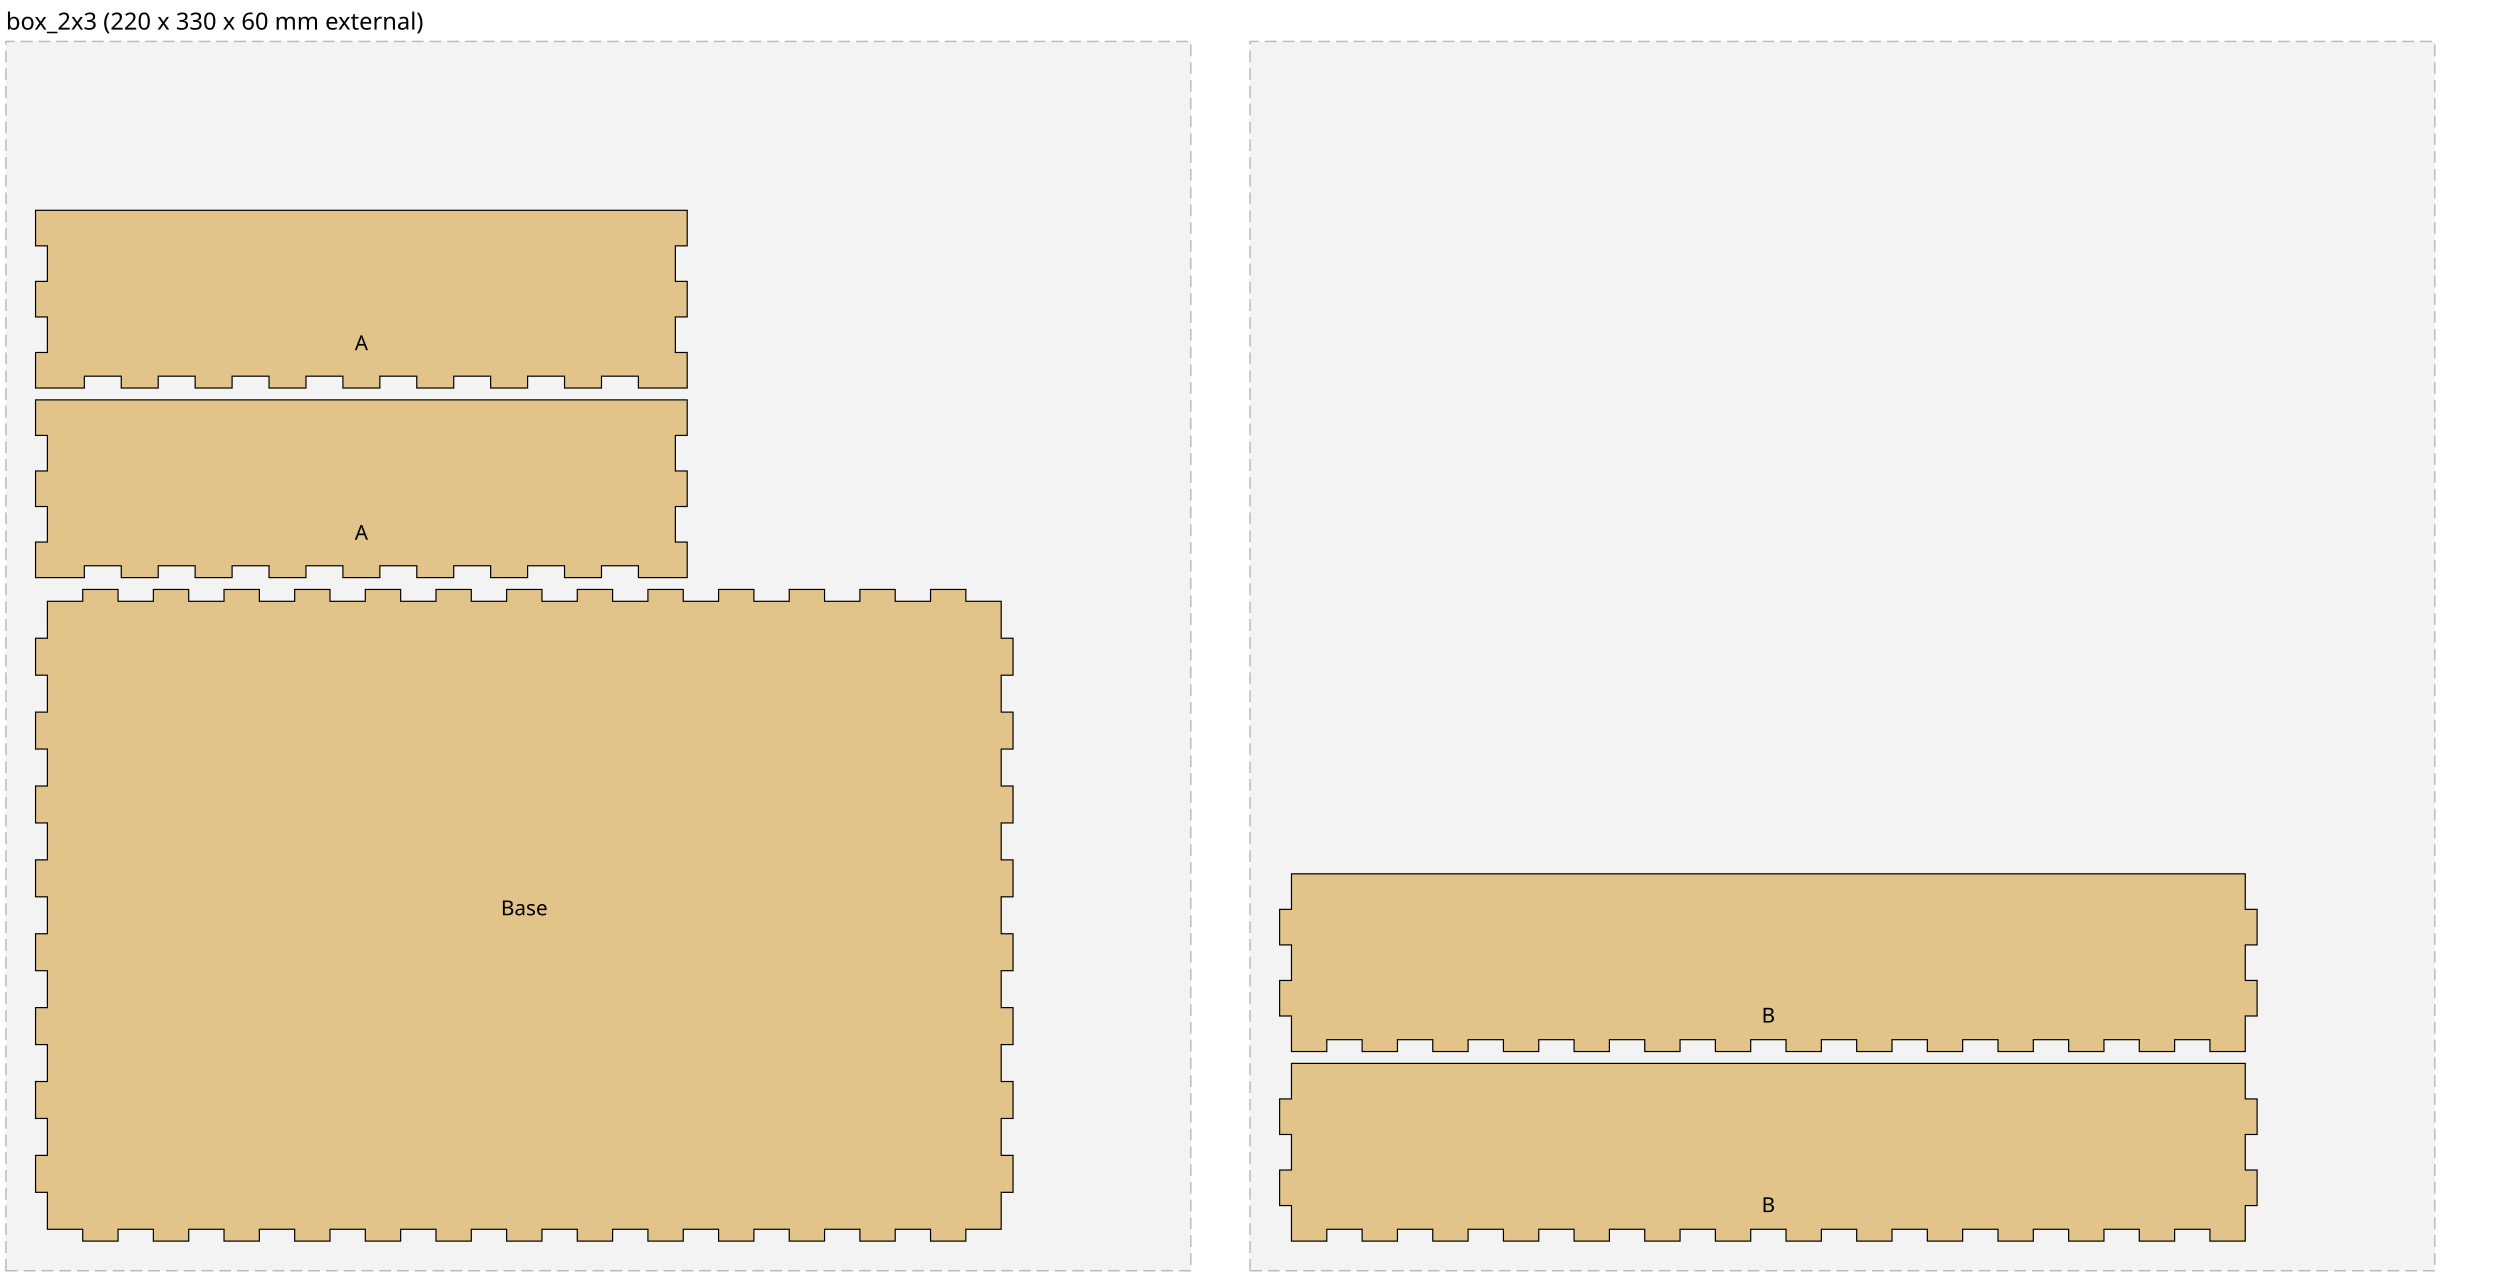
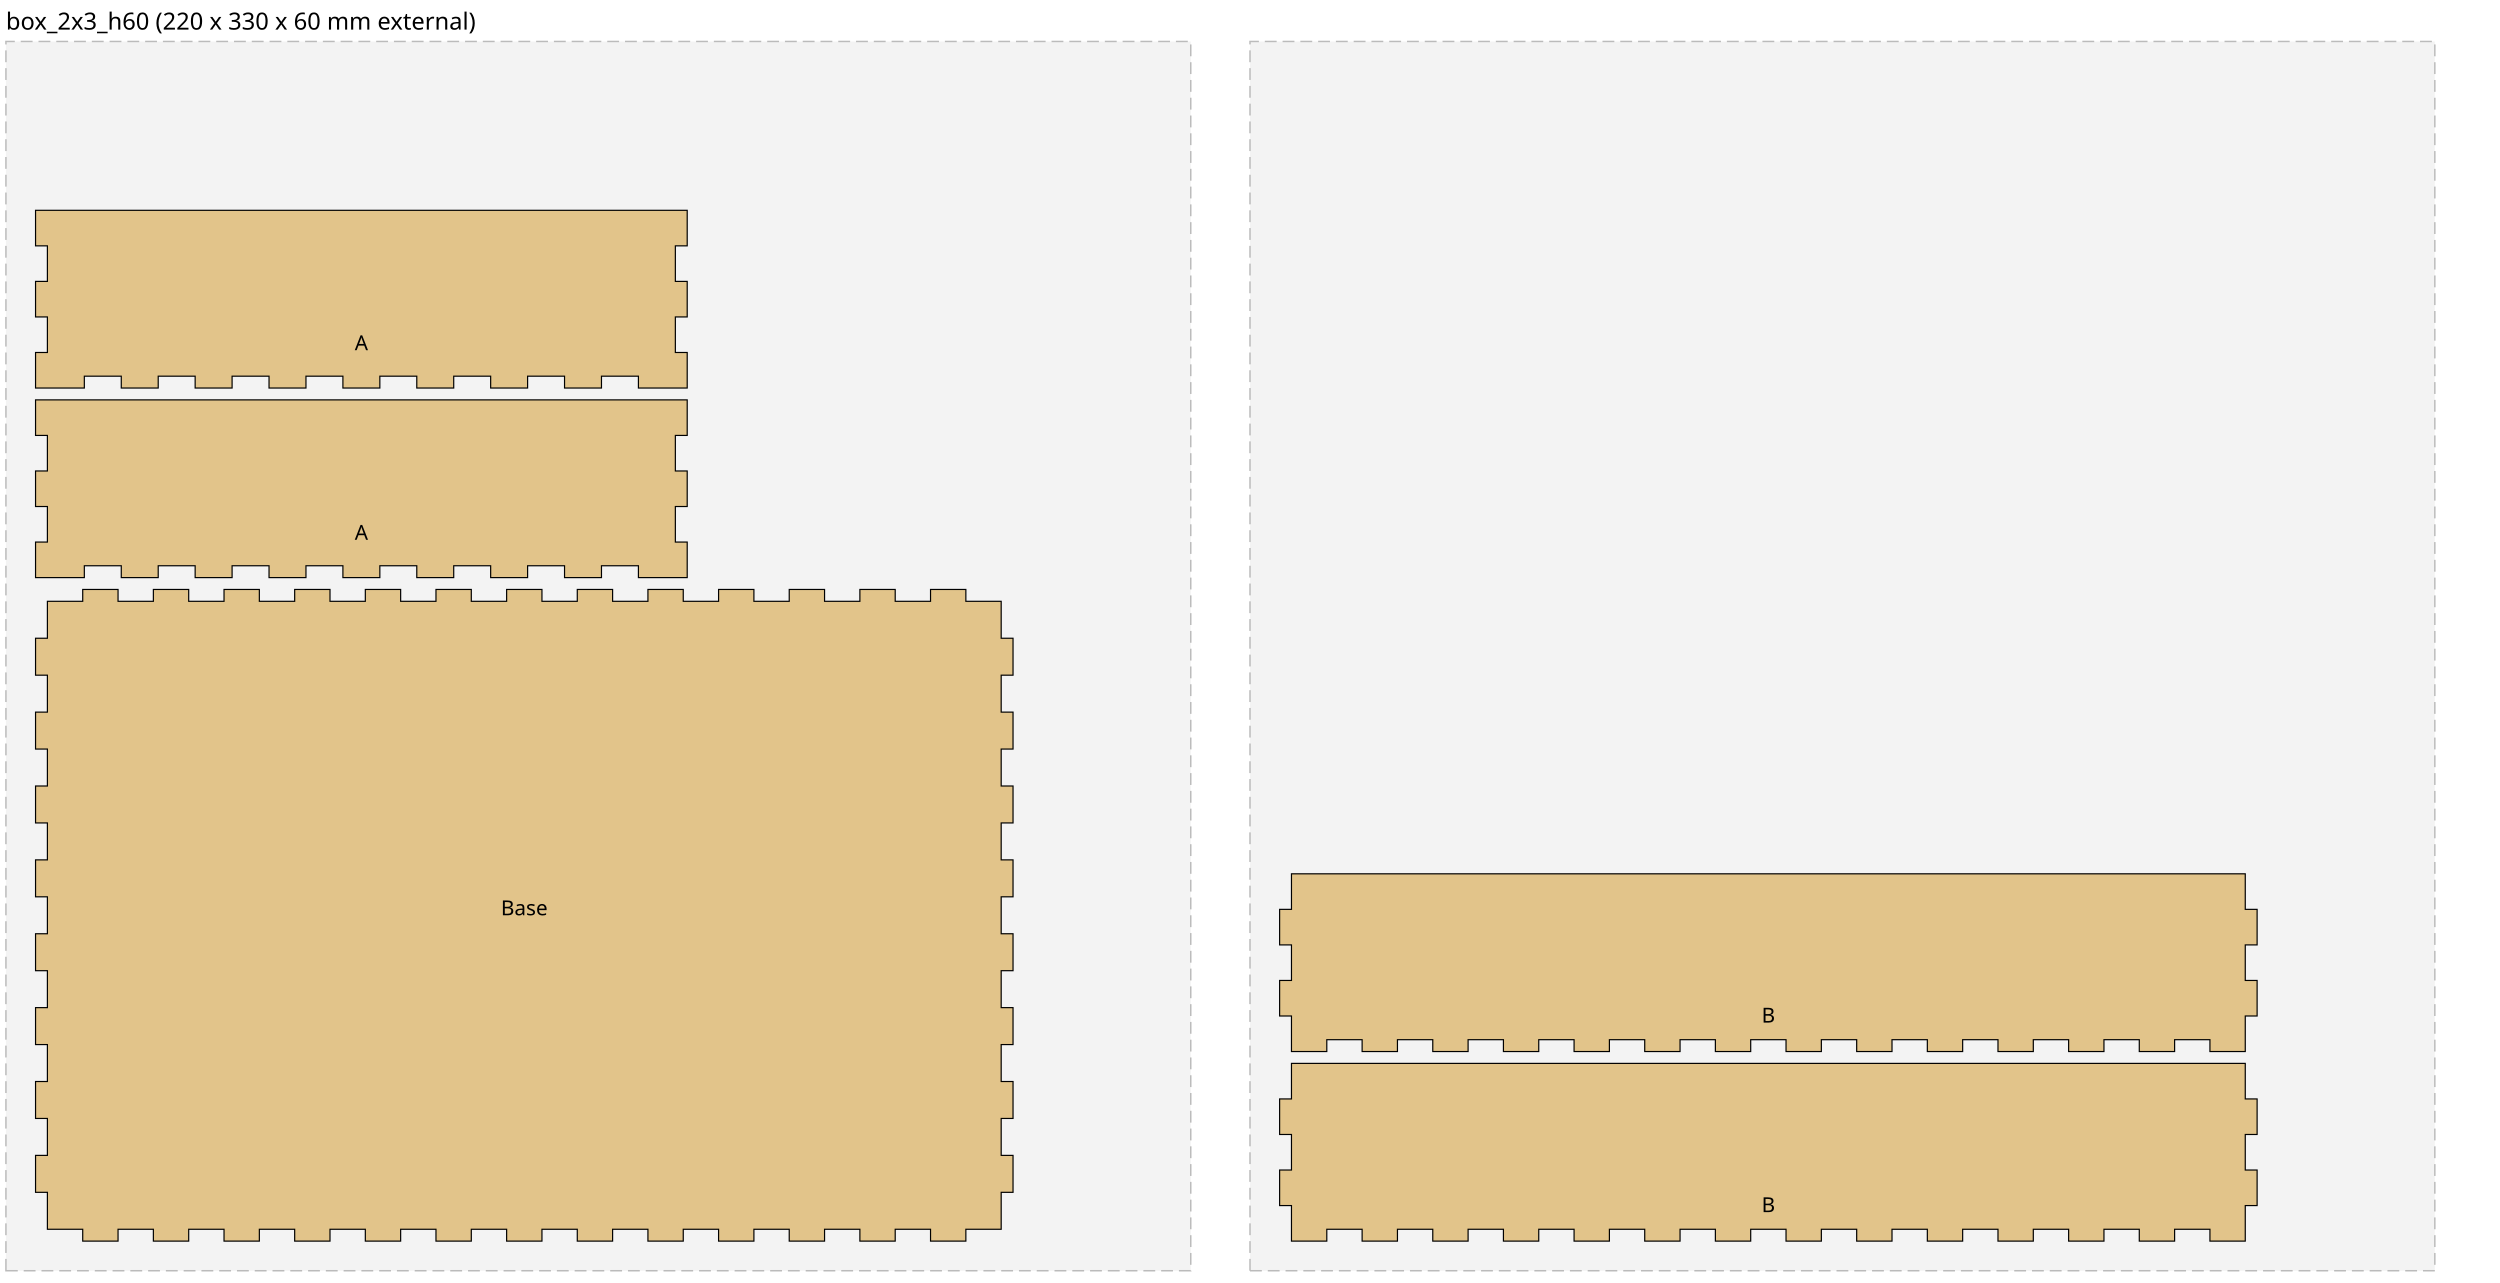
<svg xmlns="http://www.w3.org/2000/svg" viewBox="-2 -14 844 433">
-   <text x="0" y="-4" font-size="8" font-family="sans-serif">box_2x3  (220 x 330 x 60 mm external)</text>
+   <text x="0" y="-4" font-size="8" font-family="sans-serif">box_2x3_h60  (220 x 330 x 60 mm external)</text>
  <g transform="translate(0,415) scale(1,-1)">
    <rect x="0" y="0" width="400" height="415" fill="#f3f3f3" stroke="#bbb" stroke-dasharray="4 2" stroke-width="0.5" />
    <rect x="420" y="0" width="400" height="415" fill="#f3f3f3" stroke="#bbb" stroke-dasharray="4 2" stroke-width="0.5" />
    <polygon points="324.074,10 324.074,14 336,14 336,26.471 340,26.471 340,38.941 336,38.941 336,51.412 340,51.412 340,63.882 336,63.882 336,76.353 340,76.353 340,88.824 336,88.824 336,101.294 340,101.294 340,113.765 336,113.765 336,126.235 340,126.235 340,138.706 336,138.706 336,151.176 340,151.176 340,163.647 336,163.647 336,176.118 340,176.118 340,188.588 336,188.588 336,201.059 340,201.059 340,213.529 336,213.529 336,226 324.074,226 324.074,230 312.148,230 312.148,226 300.222,226 300.222,230 288.296,230 288.296,226 276.37,226 276.37,230 264.444,230 264.444,226 252.519,226 252.519,230 240.593,230 240.593,226 228.667,226 228.667,230 216.741,230 216.741,226 204.815,226 204.815,230 192.889,230 192.889,226 180.963,226 180.963,230 169.037,230 169.037,226 157.111,226 157.111,230 145.185,230 145.185,226 133.259,226 133.259,230 121.333,230 121.333,226 109.407,226 109.407,230 97.481,230 97.481,226 85.556,226 85.556,230 73.63,230 73.63,226 61.704,226 61.704,230 49.778,230 49.778,226 37.852,226 37.852,230 25.926,230 25.926,226 14,226 14,213.529 10,213.529 10,201.059 14,201.059 14,188.588 10,188.588 10,176.118 14,176.118 14,163.647 10,163.647 10,151.176 14,151.176 14,138.706 10,138.706 10,126.235 14,126.235 14,113.765 10,113.765 10,101.294 14,101.294 14,88.824 10,88.824 10,76.353 14,76.353 14,63.882 10,63.882 10,51.412 14,51.412 14,38.941 10,38.941 10,26.471 14,26.471 14,14 25.926,14 25.926,10 37.852,10 37.852,14 49.778,14 49.778,10 61.704,10 61.704,14 73.63,14 73.63,10 85.556,10 85.556,14 97.481,14 97.481,10 109.407,10 109.407,14 121.333,14 121.333,10 133.259,10 133.259,14 145.185,14 145.185,10 157.111,10 157.111,14 169.037,14 169.037,10 180.963,10 180.963,14 192.889,14 192.889,10 204.815,10 204.815,14 216.741,14 216.741,10 228.667,10 228.667,14 240.593,14 240.593,10 252.519,10 252.519,14 264.444,14 264.444,10 276.37,10 276.37,14 288.296,14 288.296,10 300.222,10 300.222,14 312.148,14 312.148,10" fill="#e2c48a" stroke="#000" stroke-width="0.4" />
    <text x="175" y="-120" transform="scale(1,-1)" font-size="7" text-anchor="middle" font-family="sans-serif">Base</text>
    <polygon points="10,234 26.471,234 26.471,238 38.941,238 38.941,234 51.412,234 51.412,238 63.882,238 63.882,234 76.353,234 76.353,238 88.824,238 88.824,234 101.294,234 101.294,238 113.765,238 113.765,234 126.235,234 126.235,238 138.706,238 138.706,234 151.176,234 151.176,238 163.647,238 163.647,234 176.118,234 176.118,238 188.588,238 188.588,234 201.059,234 201.059,238 213.529,238 213.529,234 230,234 230,246 226,246 226,258 230,258 230,270 226,270 226,282 230,282 230,294 10,294 10,282 14,282 14,270 10,270 10,258 14,258 14,246 10,246" fill="#e2c48a" stroke="#000" stroke-width="0.4" />
    <text x="120" y="-246.769" transform="scale(1,-1)" font-size="7" text-anchor="middle" font-family="sans-serif">A</text>
    <polygon points="10,298 26.471,298 26.471,302 38.941,302 38.941,298 51.412,298 51.412,302 63.882,302 63.882,298 76.353,298 76.353,302 88.824,302 88.824,298 101.294,298 101.294,302 113.765,302 113.765,298 126.235,298 126.235,302 138.706,302 138.706,298 151.176,298 151.176,302 163.647,302 163.647,298 176.118,298 176.118,302 188.588,302 188.588,298 201.059,298 201.059,302 213.529,302 213.529,298 230,298 230,310 226,310 226,322 230,322 230,334 226,334 226,346 230,346 230,358 10,358 10,346 14,346 14,334 10,334 10,322 14,322 14,310 10,310" fill="#e2c48a" stroke="#000" stroke-width="0.4" />
    <text x="120" y="-310.769" transform="scale(1,-1)" font-size="7" text-anchor="middle" font-family="sans-serif">A</text>
    <polygon points="430,22 434,22 434,10 445.926,10 445.926,14 457.852,14 457.852,10 469.778,10 469.778,14 481.704,14 481.704,10 493.63,10 493.63,14 505.556,14 505.556,10 517.481,10 517.481,14 529.407,14 529.407,10 541.333,10 541.333,14 553.259,14 553.259,10 565.185,10 565.185,14 577.111,14 577.111,10 589.037,10 589.037,14 600.963,14 600.963,10 612.889,10 612.889,14 624.815,14 624.815,10 636.741,10 636.741,14 648.667,14 648.667,10 660.593,10 660.593,14 672.519,14 672.519,10 684.444,10 684.444,14 696.37,14 696.37,10 708.296,10 708.296,14 720.222,14 720.222,10 732.148,10 732.148,14 744.074,14 744.074,10 756,10 756,22 760,22 760,34 756,34 756,46 760,46 760,58 756,58 756,70 434,70 434,58 430,58 430,46 434,46 434,34 430,34" fill="#e2c48a" stroke="#000" stroke-width="0.4" />
    <text x="595" y="-19.778" transform="scale(1,-1)" font-size="7" text-anchor="middle" font-family="sans-serif">B</text>
    <polygon points="430,86 434,86 434,74 445.926,74 445.926,78 457.852,78 457.852,74 469.778,74 469.778,78 481.704,78 481.704,74 493.63,74 493.63,78 505.556,78 505.556,74 517.481,74 517.481,78 529.407,78 529.407,74 541.333,74 541.333,78 553.259,78 553.259,74 565.185,74 565.185,78 577.111,78 577.111,74 589.037,74 589.037,78 600.963,78 600.963,74 612.889,74 612.889,78 624.815,78 624.815,74 636.741,74 636.741,78 648.667,78 648.667,74 660.593,74 660.593,78 672.519,78 672.519,74 684.444,74 684.444,78 696.37,78 696.37,74 708.296,74 708.296,78 720.222,78 720.222,74 732.148,74 732.148,78 744.074,78 744.074,74 756,74 756,86 760,86 760,98 756,98 756,110 760,110 760,122 756,122 756,134 434,134 434,122 430,122 430,110 434,110 434,98 430,98" fill="#e2c48a" stroke="#000" stroke-width="0.4" />
    <text x="595" y="-83.778" transform="scale(1,-1)" font-size="7" text-anchor="middle" font-family="sans-serif">B</text>
  </g>
</svg>
